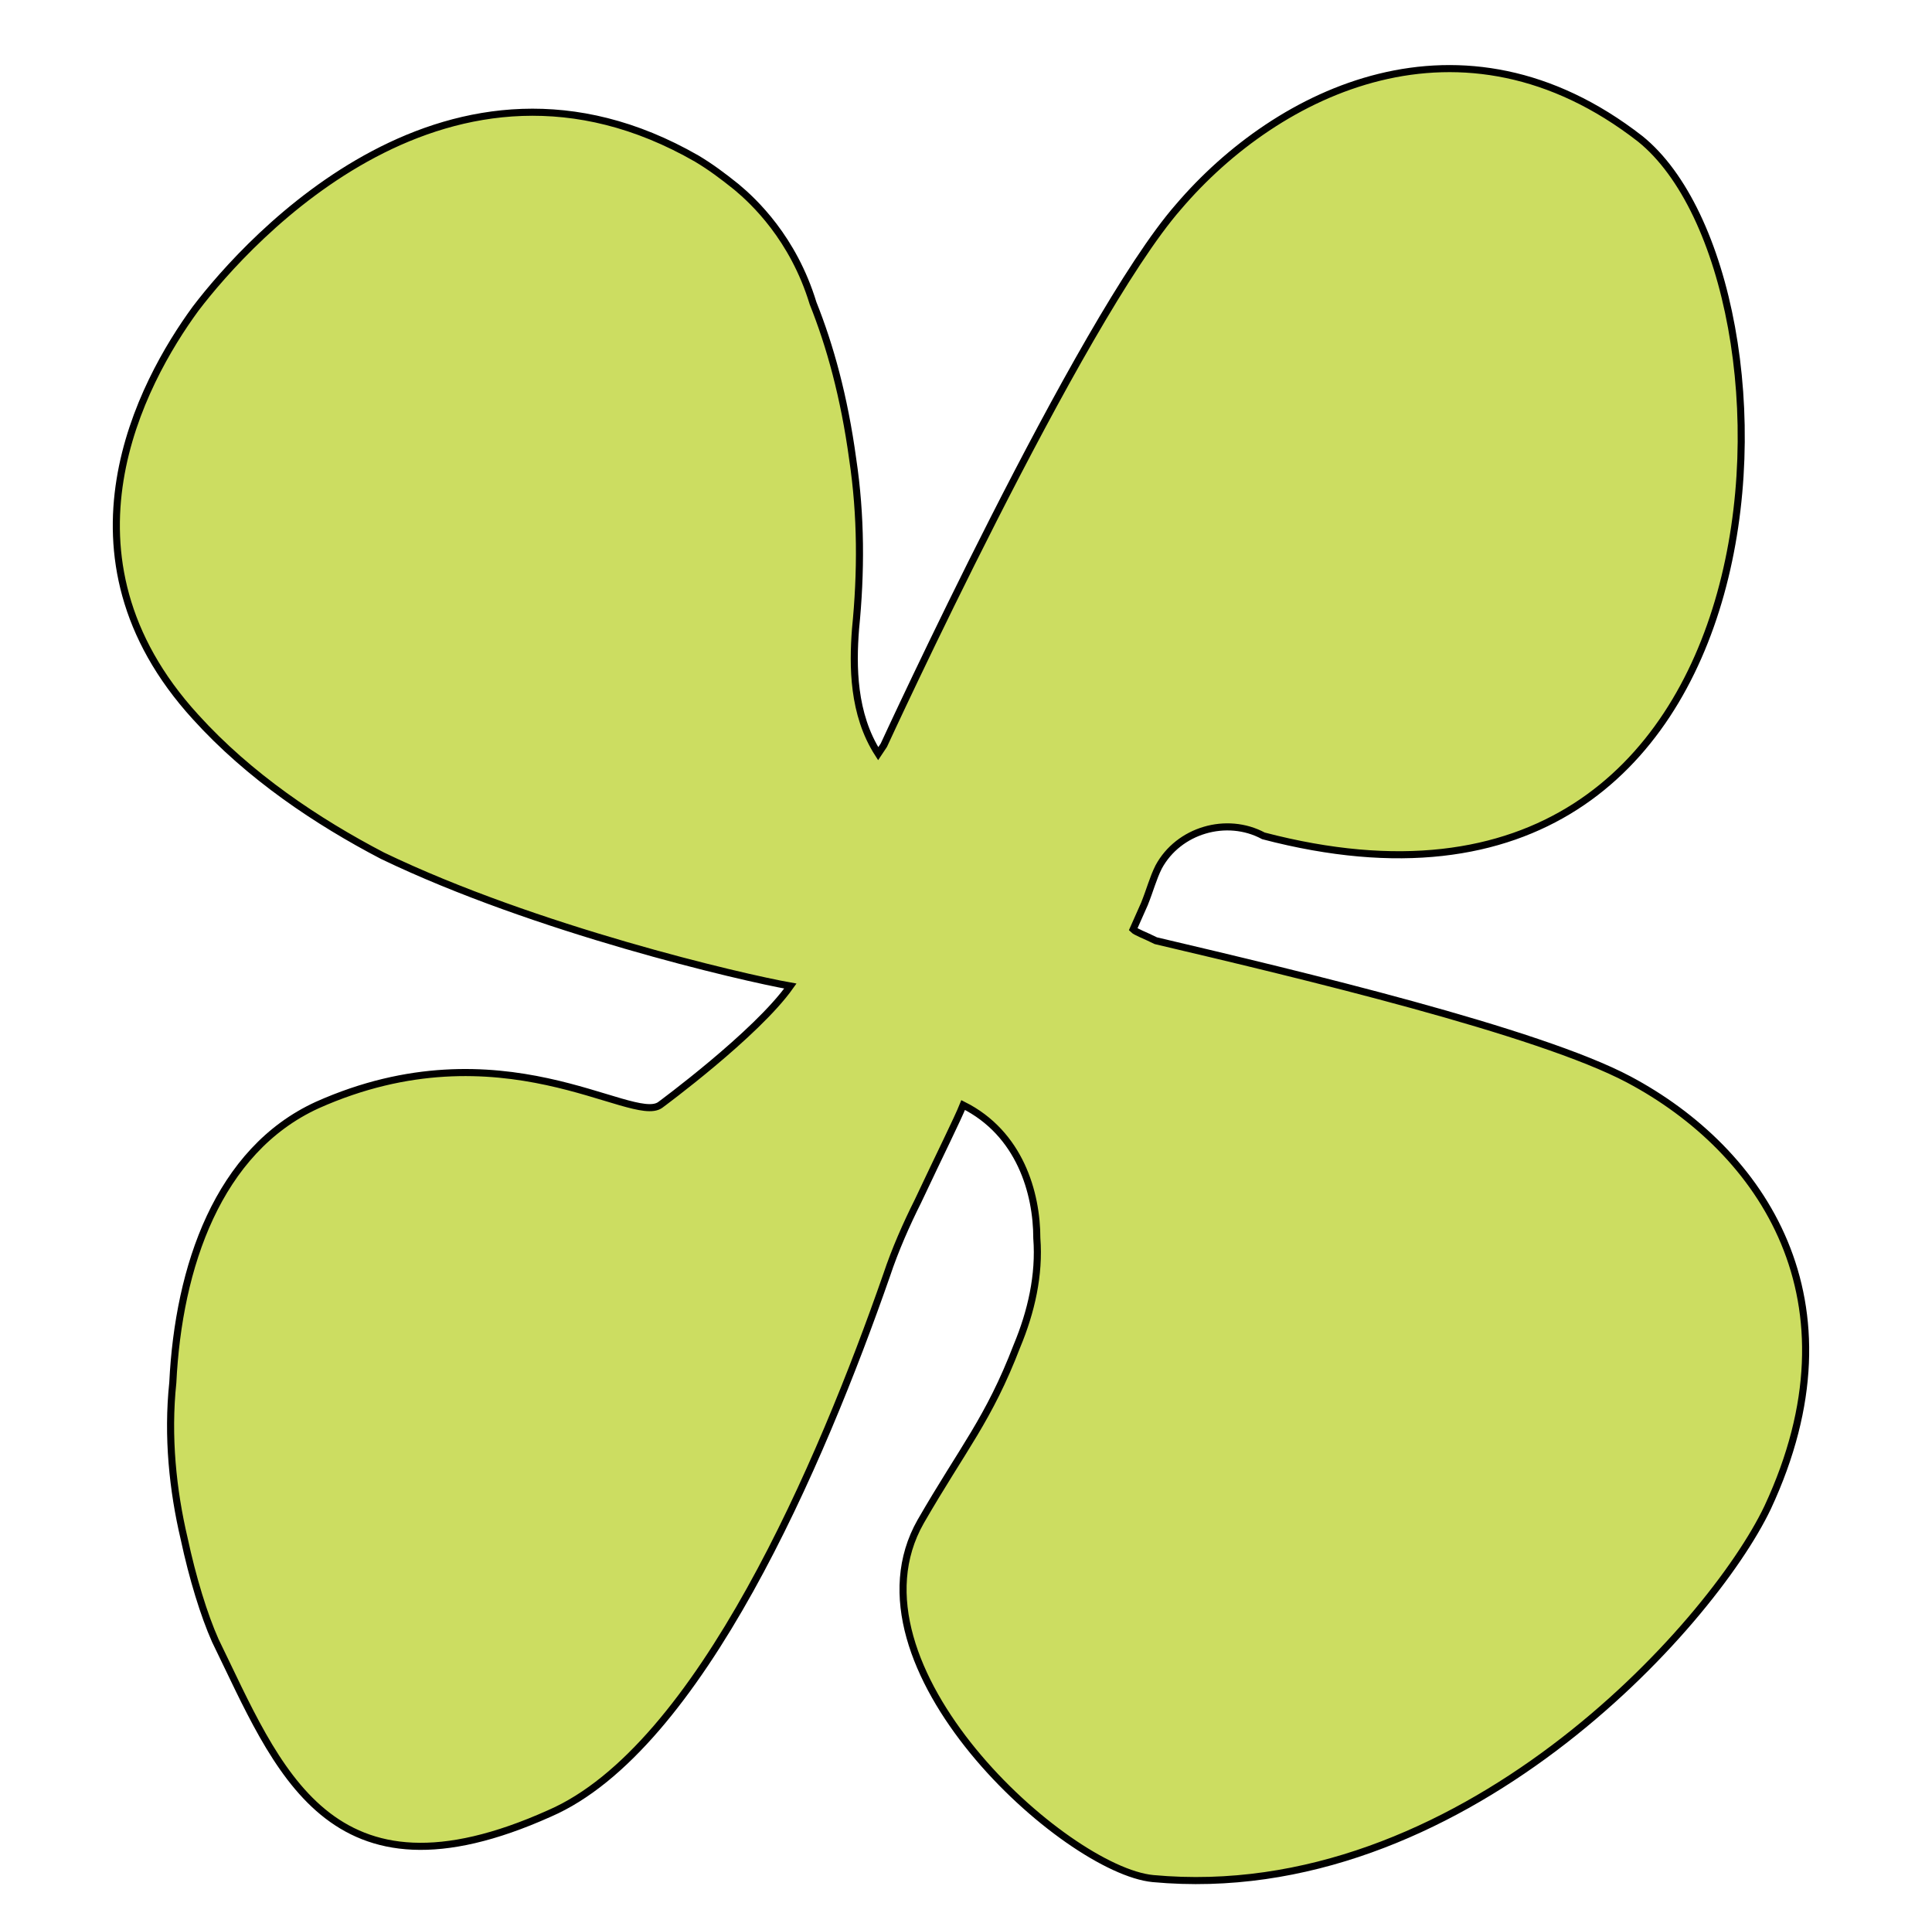
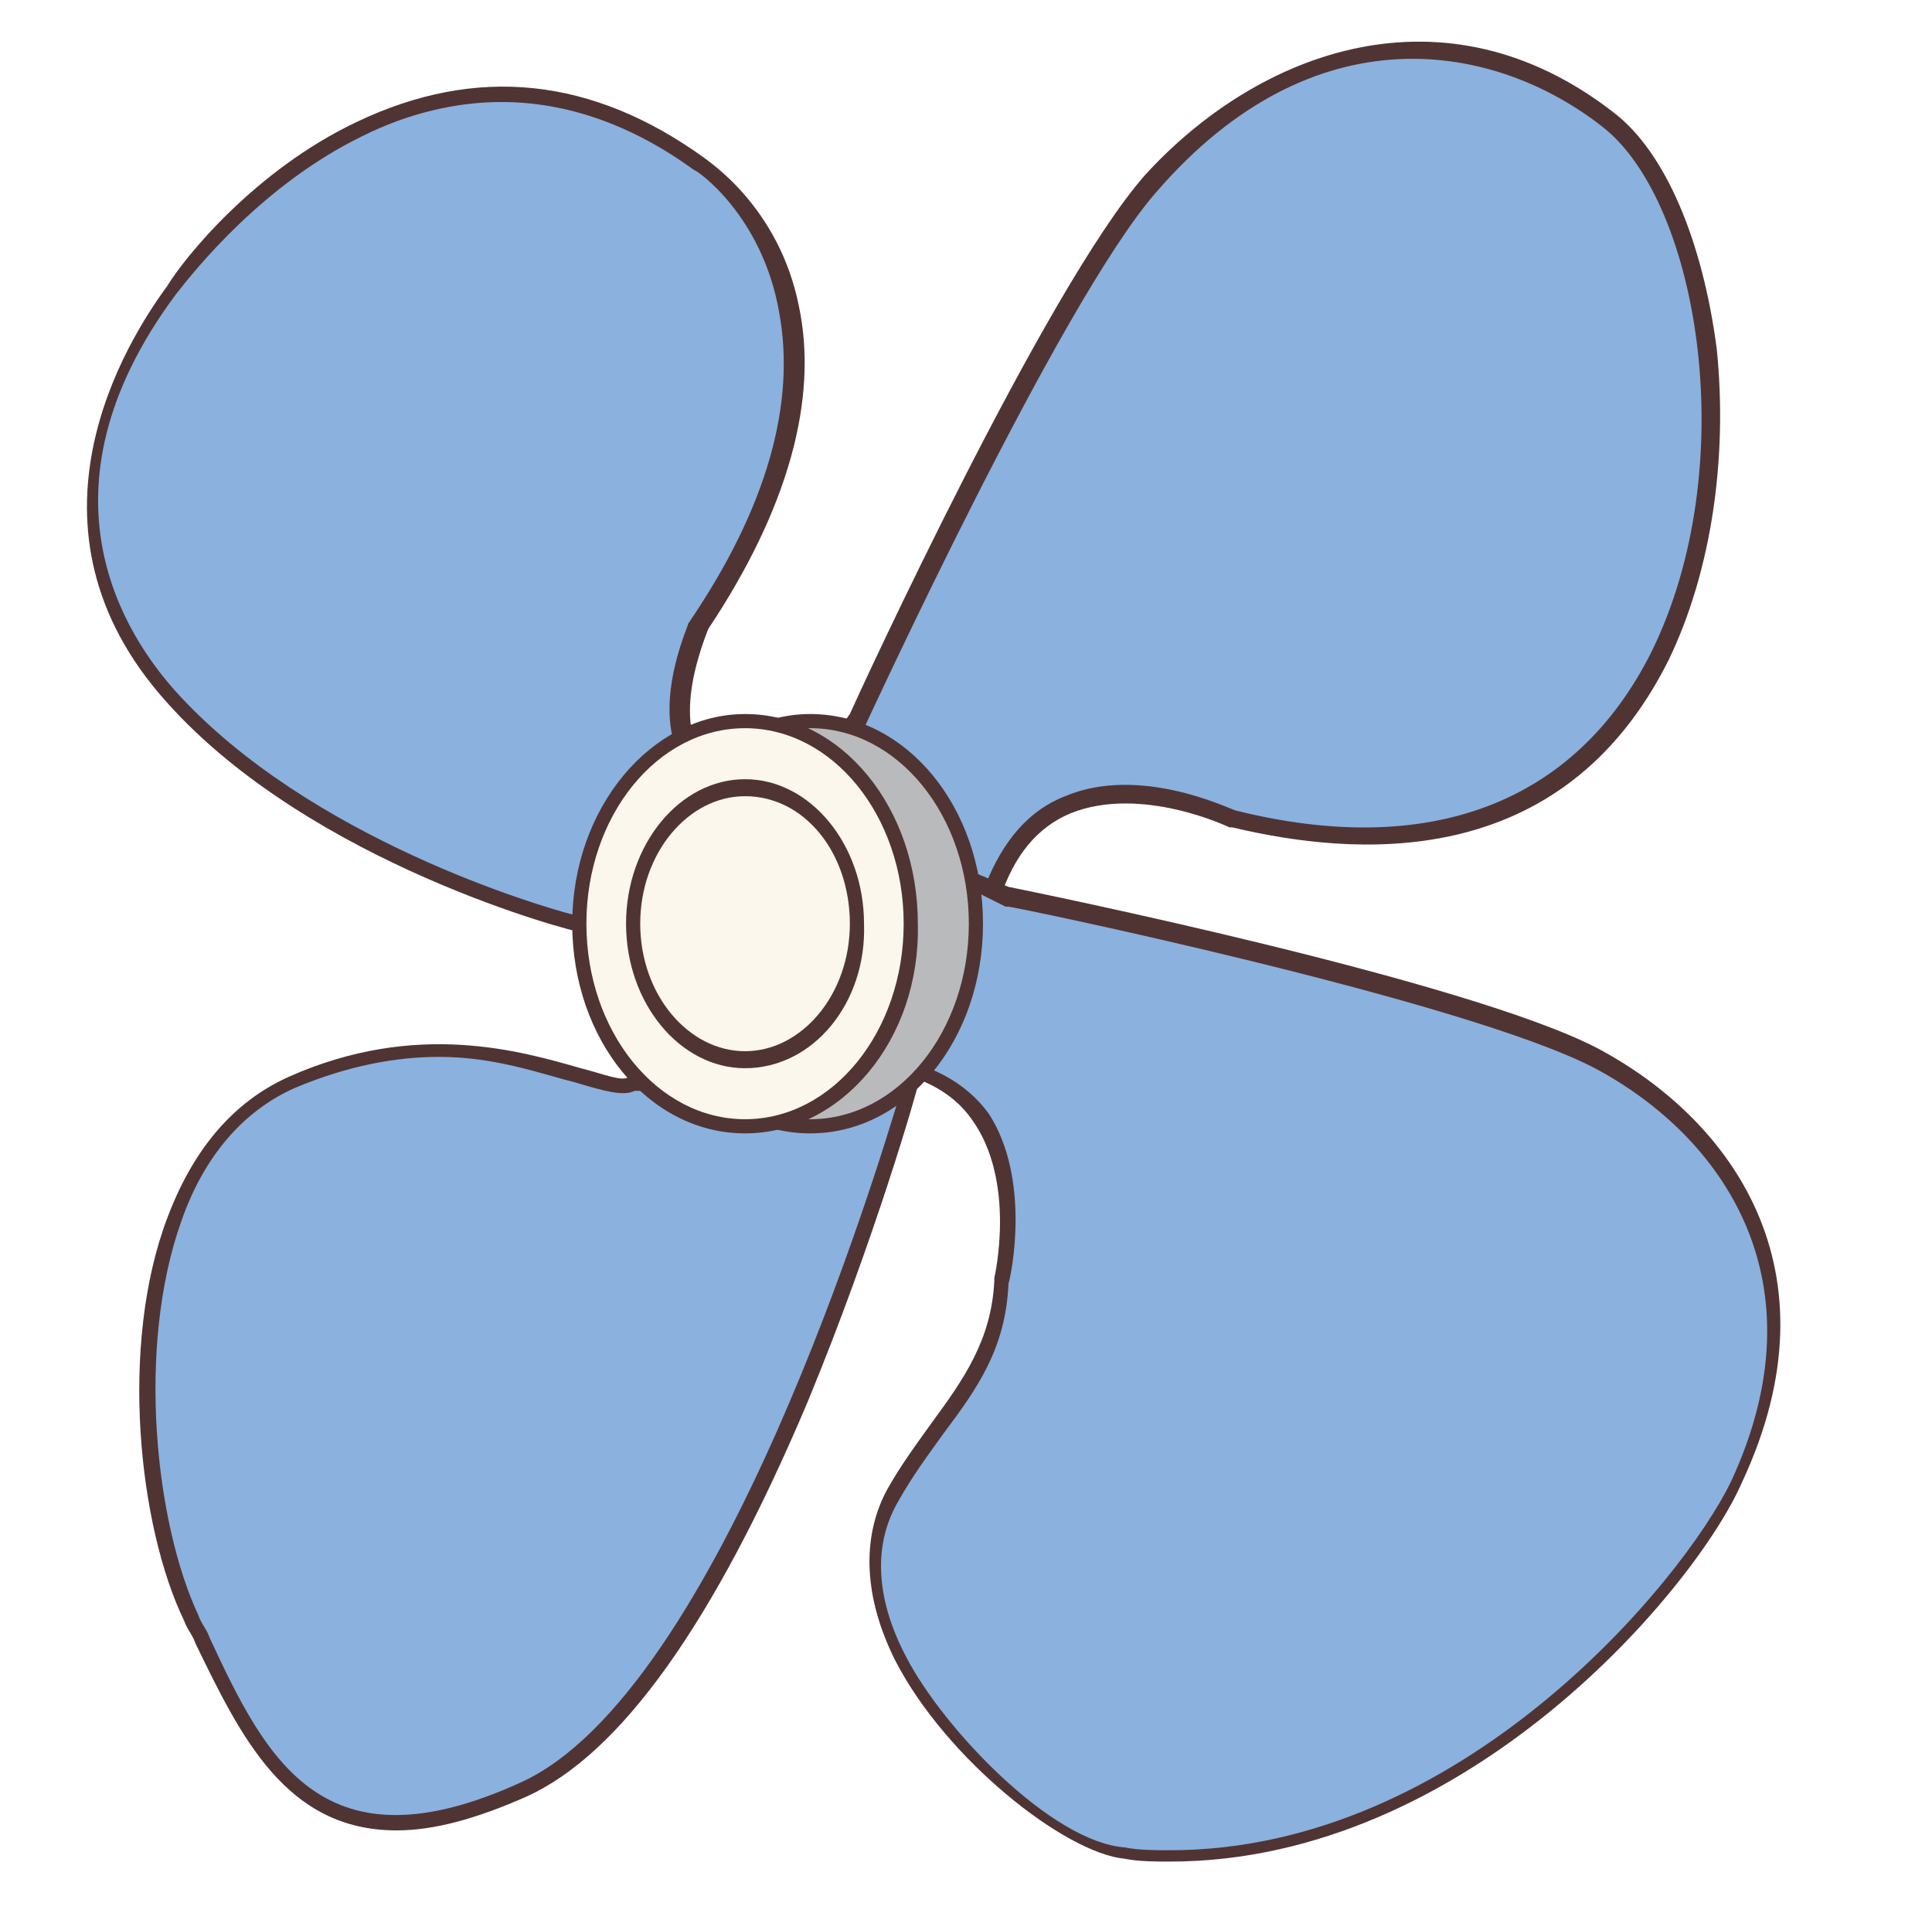
<svg xmlns="http://www.w3.org/2000/svg" version="1.1" id="Layer_1" x="0px" y="0px" viewBox="0 0 68.2 68" style="enable-background:new 0 0 68.2 68;" xml:space="preserve">
  <style type="text/css">
- 	.st0{fill:#CCDD61;stroke:#000000;stroke-width:0.25;stroke-miterlimit:10;}
+ 	.st0{fill:#8BB1DE;}
+ 	.st1{fill:#503433;}
+ 	.st2{fill:#B9BABB;}
+ 	.st3{fill:#FBF7EC;}
</style>
-   <path class="st0" d="M57.5,38.1c-3.2-1.7-11.6-3.7-16.7-4.9c-0.4-0.2-0.7-0.3-0.8-0.4l0.4-0.9c0.2-0.5,0.3-0.9,0.5-1.3  c0.7-1.3,2.4-1.8,3.7-1.1l0,0C63.7,34.5,64.1,9.9,57.9,4.9C51.6,0,45.1,3.2,41.6,7.3c-3.5,4-10.4,19-10.4,19L31,26.6  c-0.9-1.4-0.9-3.1-0.8-4.4c0.2-2,0.2-4-0.1-6c-0.3-2.2-0.8-4-1.4-5.5c-0.7-2.3-2.1-3.6-2.7-4.1c-0.5-0.4-0.9-0.7-1.4-1  C15.9,0.6,8.8,8.4,6.9,10.9c-1.9,2.6-5.2,8.7,0,14.4c1.9,2.1,4.3,3.7,6.6,4.9c0,0,0,0,0,0c5.4,2.6,12.7,4.3,14.4,4.6  c-1.2,1.7-4.6,4.2-4.6,4.2c-1,0.7-5.6-2.9-12.1,0c-3.5,1.6-4.9,5.7-5.1,9.8c-0.2,1.9,0,3.8,0.4,5.5c0.3,1.4,0.7,2.7,1.1,3.6  c2.2,4.5,4,9.6,11.8,6.1C24.7,61.7,29,51.6,31.3,45c0.3-0.9,0.7-1.8,1.1-2.6c0.8-1.7,1.4-2.9,1.6-3.4c2,1,2.6,3.1,2.6,4.7  c0.1,1.3-0.2,2.6-0.7,3.8c-1,2.6-1.9,3.6-3.4,6.2c-2.9,5.1,5.1,12.3,8.2,12.6c10.8,1,19.7-8.9,21.7-13.1  C65.8,45.9,62.2,40.6,57.5,38.1z" />
+   <g>
+     <path class="st0" d="M30.3,25.5c0,0,6.8-14.9,10.3-18.9s10-7.3,16.2-2.3c6.2,4.9,5.9,29.5-13.3,24.6c0,0-6.5-3.2-8.5,2.6h-0.7   l-4.9-4.9L30.3,25.5z" />
+     <path class="st1" d="M35,31.7h-0.7c-0.1,0-0.1,0-0.2-0.1l-4.9-4.9c-0.1-0.1-0.1-0.2,0-0.4l0.8-1.1c0.4-0.9,6.9-15,10.4-19   C44.4,1.8,51-0.7,57,4c1.8,1.4,3.1,4.5,3.6,8.3c0.4,3.9-0.2,7.9-1.7,11c-3.8,7.6-11.2,6.9-15.4,5.9c0,0,0,0-0.1,0   c0,0-3.1-1.5-5.6-0.5c-1.2,0.5-2,1.5-2.5,3C35.3,31.6,35.2,31.7,35,31.7z M34.5,31.2h0.3c0.6-1.5,1.5-2.6,2.8-3.1   c2.6-1.1,5.7,0.4,6,0.5c6.8,1.7,12-0.2,14.7-5.6c3.2-6.5,1.7-15.8-1.7-18.5c-3.8-3-10.2-4.2-15.8,2.3c-3.4,3.9-10.2,18.7-10.3,18.9   c0,0,0,0,0,0.1l-0.7,0.9L34.5,31.2z M30.3,25.5L30.3,25.5L30.3,25.5z" />
+   </g>
+   <g>
+     <path class="st0" d="M35.6,31.6c0,0,16.1,3.2,20.8,5.7s8.3,7.8,4.9,14.9c-2,4.3-10.9,14.1-21.6,13.1c-3.1-0.3-11.1-7.5-8.2-12.6   c1.7-2.9,3.8-4.3,3.8-7.5c0,0,1.7-7.1-4.5-7.7l0-0.5l3.6-5.9L35.6,31.6z" />
+     <path class="st1" d="M41.3,65.7c-0.5,0-1.1,0-1.6-0.1c-2.1-0.2-6.3-3.5-8.1-7c-1.1-2.2-1.2-4.3-0.3-6c0.5-0.9,1.1-1.7,1.6-2.4   c1.1-1.5,2.1-2.9,2.2-5c0,0,0,0,0-0.1c0,0,0.8-3.4-0.8-5.6c-0.7-1-1.9-1.6-3.5-1.8c-0.1,0-0.2-0.1-0.2-0.2L30.5,37   c0-0.1,0-0.1,0-0.2l3.6-5.9c0.1-0.1,0.2-0.2,0.3-0.1l1.2,0.5c1,0.2,16.2,3.3,20.8,5.7c4.7,2.5,8.6,7.8,5.1,15.3   C59.9,56,51.8,65.7,41.3,65.7z M35.6,45.3c-0.1,2.3-1.1,3.7-2.3,5.3c-0.5,0.7-1.1,1.5-1.6,2.4c-1.1,1.9-0.5,4,0.3,5.5   c1.3,2.5,5.1,6.5,7.7,6.7c0.5,0.1,1.1,0.1,1.6,0.1c10.3,0,18.1-9.5,19.8-13c3.3-7.1-0.3-12.2-4.8-14.6C51.7,35.3,35.8,32,35.6,32   c0,0,0,0-0.1,0l-1-0.5L31.1,37l0.1,0.3c1.6,0.2,2.9,0.9,3.7,2C36.4,41.6,35.7,45,35.6,45.3z" />
+   </g>
+   <g>
+     <path class="st0" d="M32.2,38.2c0,0-5.8,21.4-13.6,24.9S9,61.5,6.8,57s-3-15.9,3.5-18.8c6.5-2.9,11.1,0.7,12.1,0H32.2z" />
+     <path class="st1" d="M14,64.6c-3.9,0-5.5-3.3-7.1-6.6c-0.1-0.3-0.3-0.5-0.4-0.8C4.9,53.9,4.2,47.5,5.9,43c0.9-2.4,2.3-4.1,4.3-5   c4.5-2,8.2-0.9,10.3-0.3c0.8,0.2,1.5,0.5,1.7,0.3c0,0,0.1,0,0.2,0h9.8c0.1,0,0.2,0,0.2,0.1c0.1,0.1,0.1,0.2,0,0.2   c0,0.1-1.5,5.4-3.9,11.2c-3.3,7.8-6.6,12.4-9.9,13.9C16.8,64.2,15.3,64.6,14,64.6z M15.5,37.3c-1.5,0-3.2,0.3-5.1,1.1   c-1.8,0.8-3.2,2.4-4,4.7C4.8,47.6,5.5,53.8,7,57c0.1,0.3,0.3,0.5,0.4,0.8c2,4.3,4,8.3,11,5.1S31,41.2,31.8,38.5h-9.4   c-0.4,0.2-1.1,0-2.1-0.3C19.1,37.9,17.5,37.3,15.5,37.3z" />
+   </g>
+   <g>
+     <path class="st0" d="M20.5,32.6c0,0-9.3-2.3-14.4-8c-5.2-5.7-1.9-11.8,0-14.4s9.6-11,18.7-4.4c0,0,7.6,4.9,0,16.3   c0,0-1.5,3.4,0.1,5.1L20.5,32.6z" />
+     <path class="st1" d="M20.5,32.9C20.4,32.9,20.4,32.9,20.5,32.9c-0.2,0-9.5-2.4-14.6-8.1c-5.6-6.2-1.4-12.8,0-14.7   C6.5,9.1,9,6,12.6,4.3c4.2-2,8.3-1.6,12.3,1.3c0.1,0.1,2.6,1.7,3.3,5.2c0.7,3.3-0.4,7.2-3.2,11.4c-0.1,0.3-1.4,3.3,0,4.8   c0.1,0.1,0.1,0.2,0,0.4l-4.3,5.4C20.6,32.8,20.5,32.9,20.5,32.9z M17.7,3.6c-1.6,0-3.3,0.4-4.9,1.2c-3.5,1.7-5.9,4.7-6.6,5.6   c-5.2,7-1.7,12.1,0,14c4.7,5.2,12.9,7.6,14.1,7.9l4-5.1c-1.5-1.9,0-5.1,0-5.2l0,0c2.8-4.1,3.8-7.8,3.2-11c-0.6-3.4-2.9-5-3-5   C22.3,4.4,20,3.6,17.7,3.6z" />
+   </g>
+   <g>
+     <ellipse class="st2" cx="28.6" cy="32.6" rx="5.9" ry="7.1" />
+     <path class="st1" d="M28.6,40c-3.4,0-6.1-3.3-6.1-7.4s2.8-7.4,6.1-7.4c3.4,0,6.1,3.3,6.1,7.4S32,40,28.6,40z M28.6,25.7   c-3.1,0-5.6,3.1-5.6,6.9s2.5,6.9,5.6,6.9s5.6-3.1,5.6-6.9S31.7,25.7,28.6,25.7z" />
+   </g>
+   <g>
+     <ellipse class="st3" cx="26.3" cy="32.6" rx="5.9" ry="7.1" />
+     <path class="st1" d="M26.3,40c-3.4,0-6.1-3.3-6.1-7.4s2.8-7.4,6.1-7.4c3.4,0,6.1,3.3,6.1,7.4C32.5,36.7,29.7,40,26.3,40z    M26.3,25.7c-3.1,0-5.6,3.1-5.6,6.9s2.5,6.9,5.6,6.9s5.6-3.1,5.6-6.9S29.4,25.7,26.3,25.7z" />
+   </g>
+   <g>
+     <ellipse class="st3" cx="26.3" cy="32.6" rx="4" ry="4.8" />
+     <path class="st1" d="M26.3,37.7c-2.3,0-4.2-2.3-4.2-5.1s1.9-5.1,4.2-5.1s4.2,2.3,4.2,5.1C30.6,35.4,28.7,37.7,26.3,37.7z    M26.3,28.1c-2,0-3.7,2-3.7,4.5s1.7,4.5,3.7,4.5s3.7-2,3.7-4.5S28.4,28.1,26.3,28.1z" />
+   </g>
</svg>
